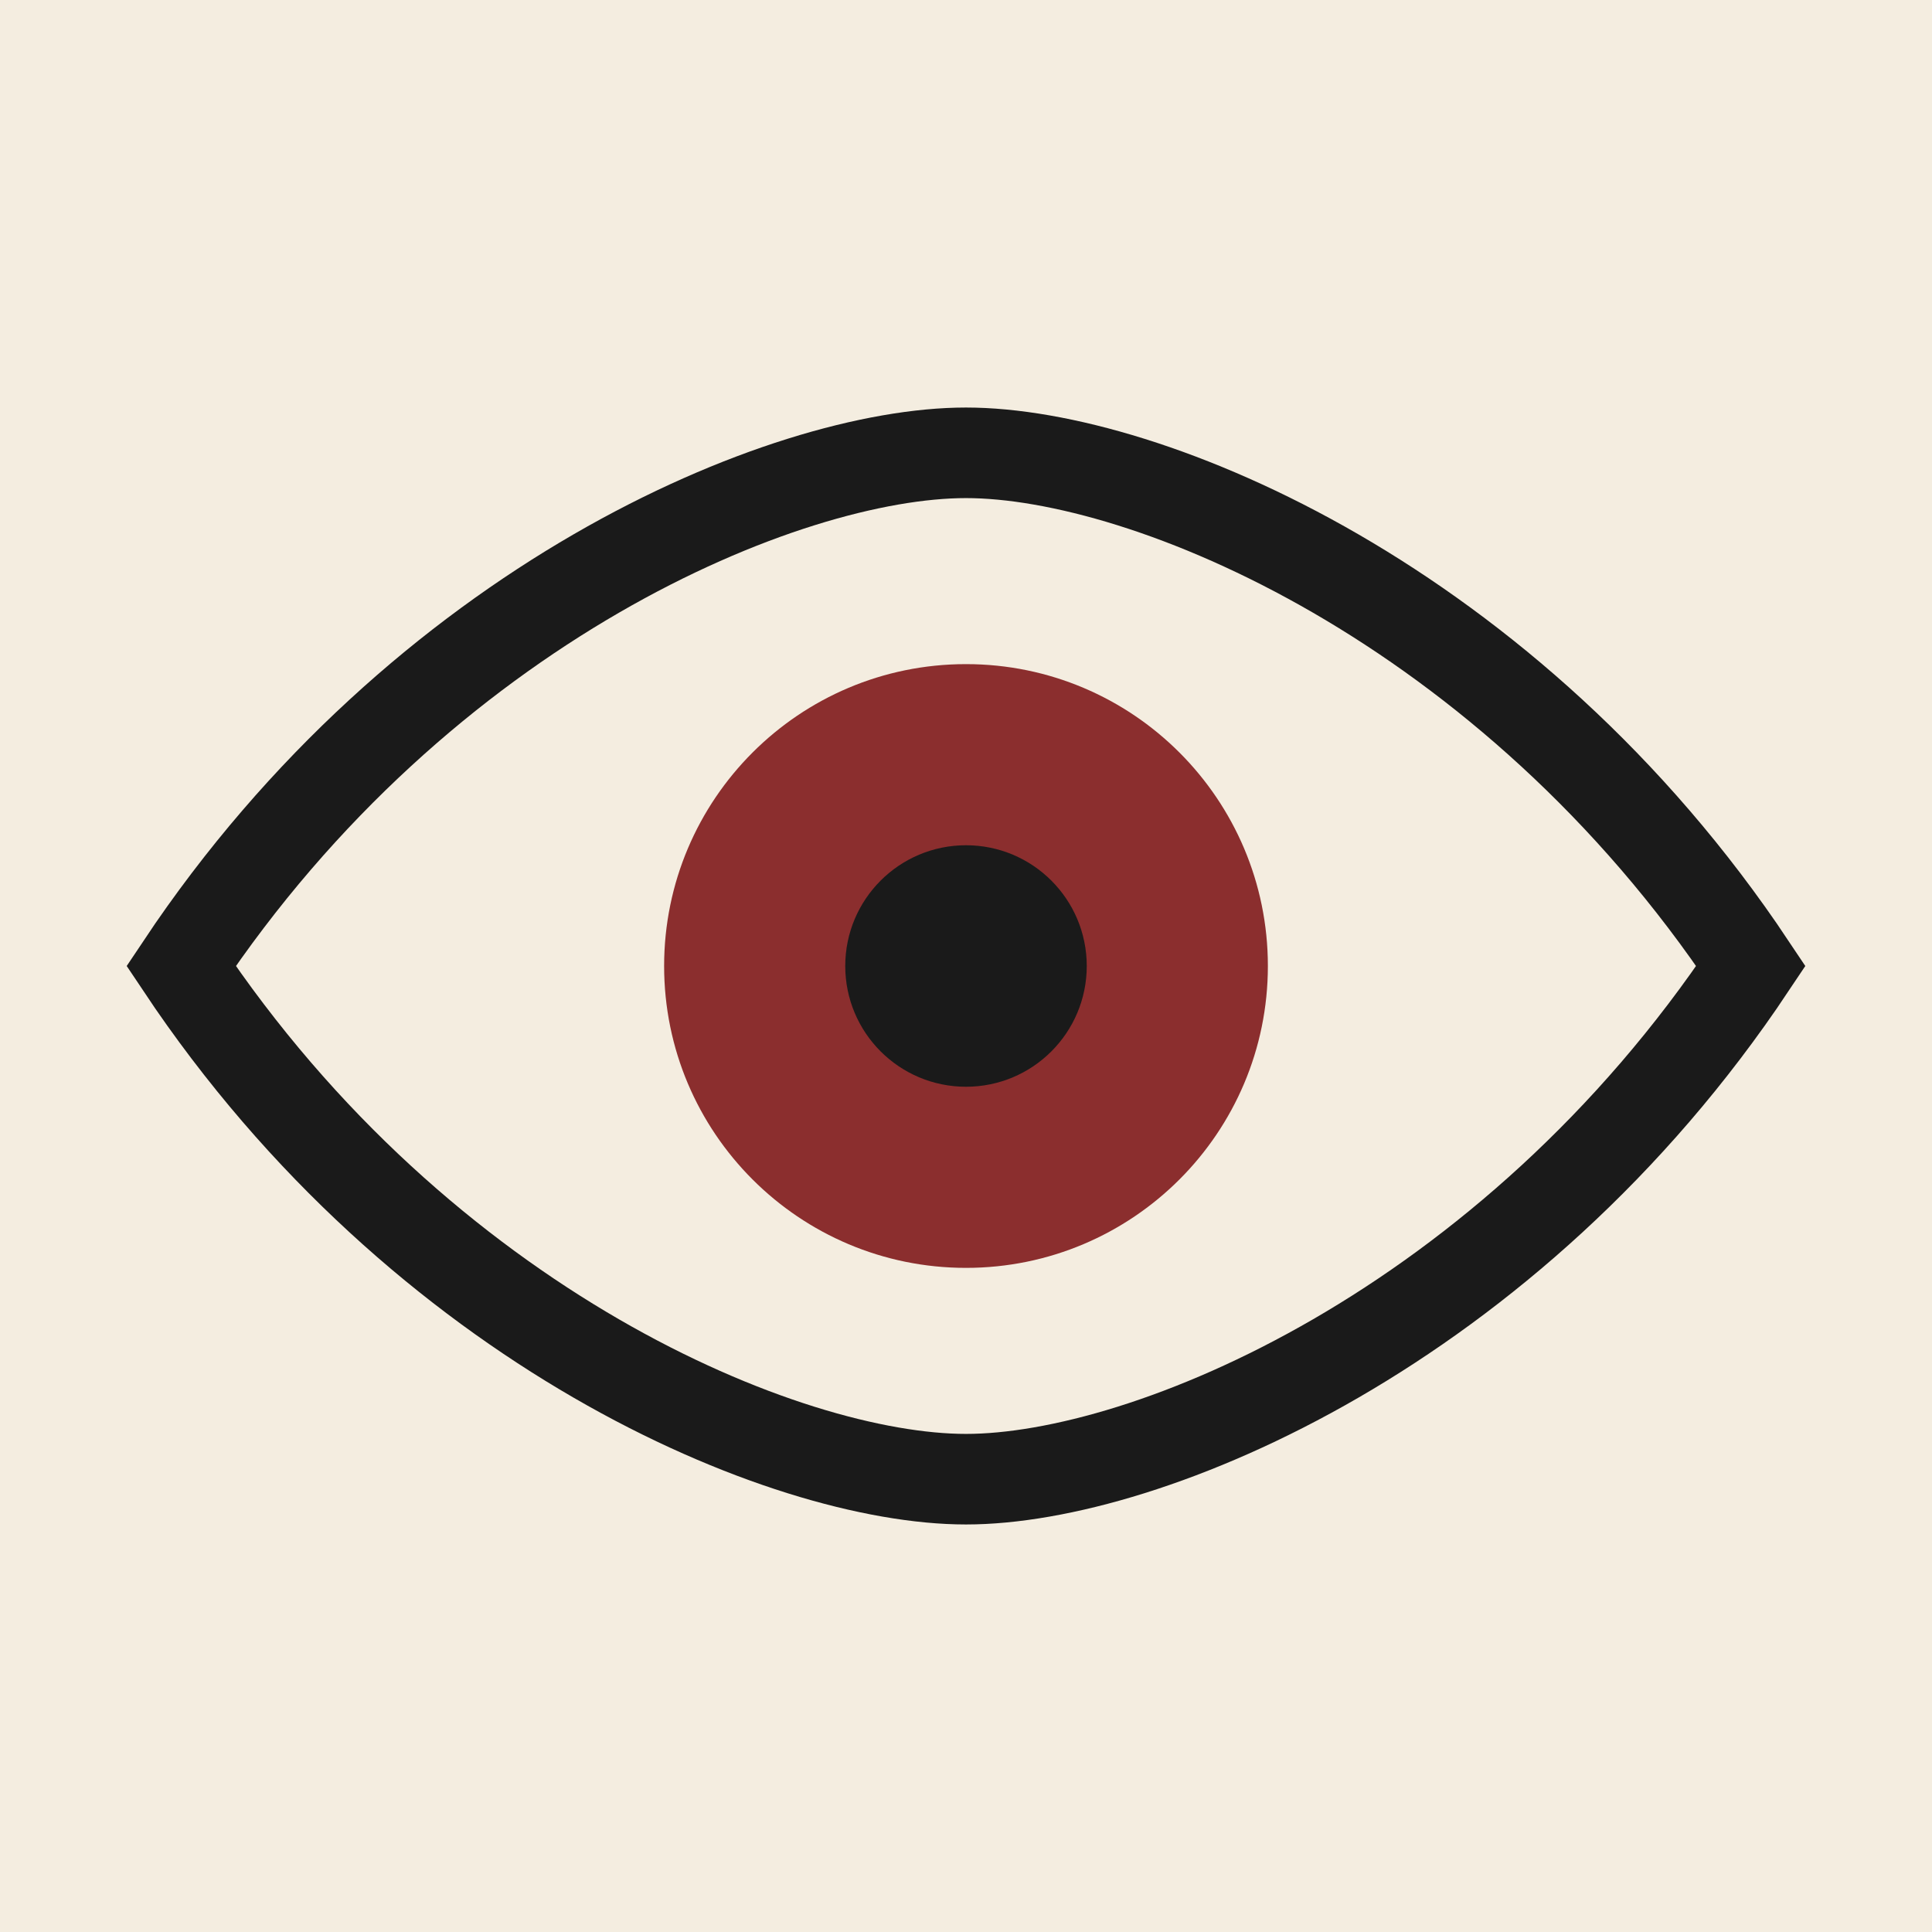
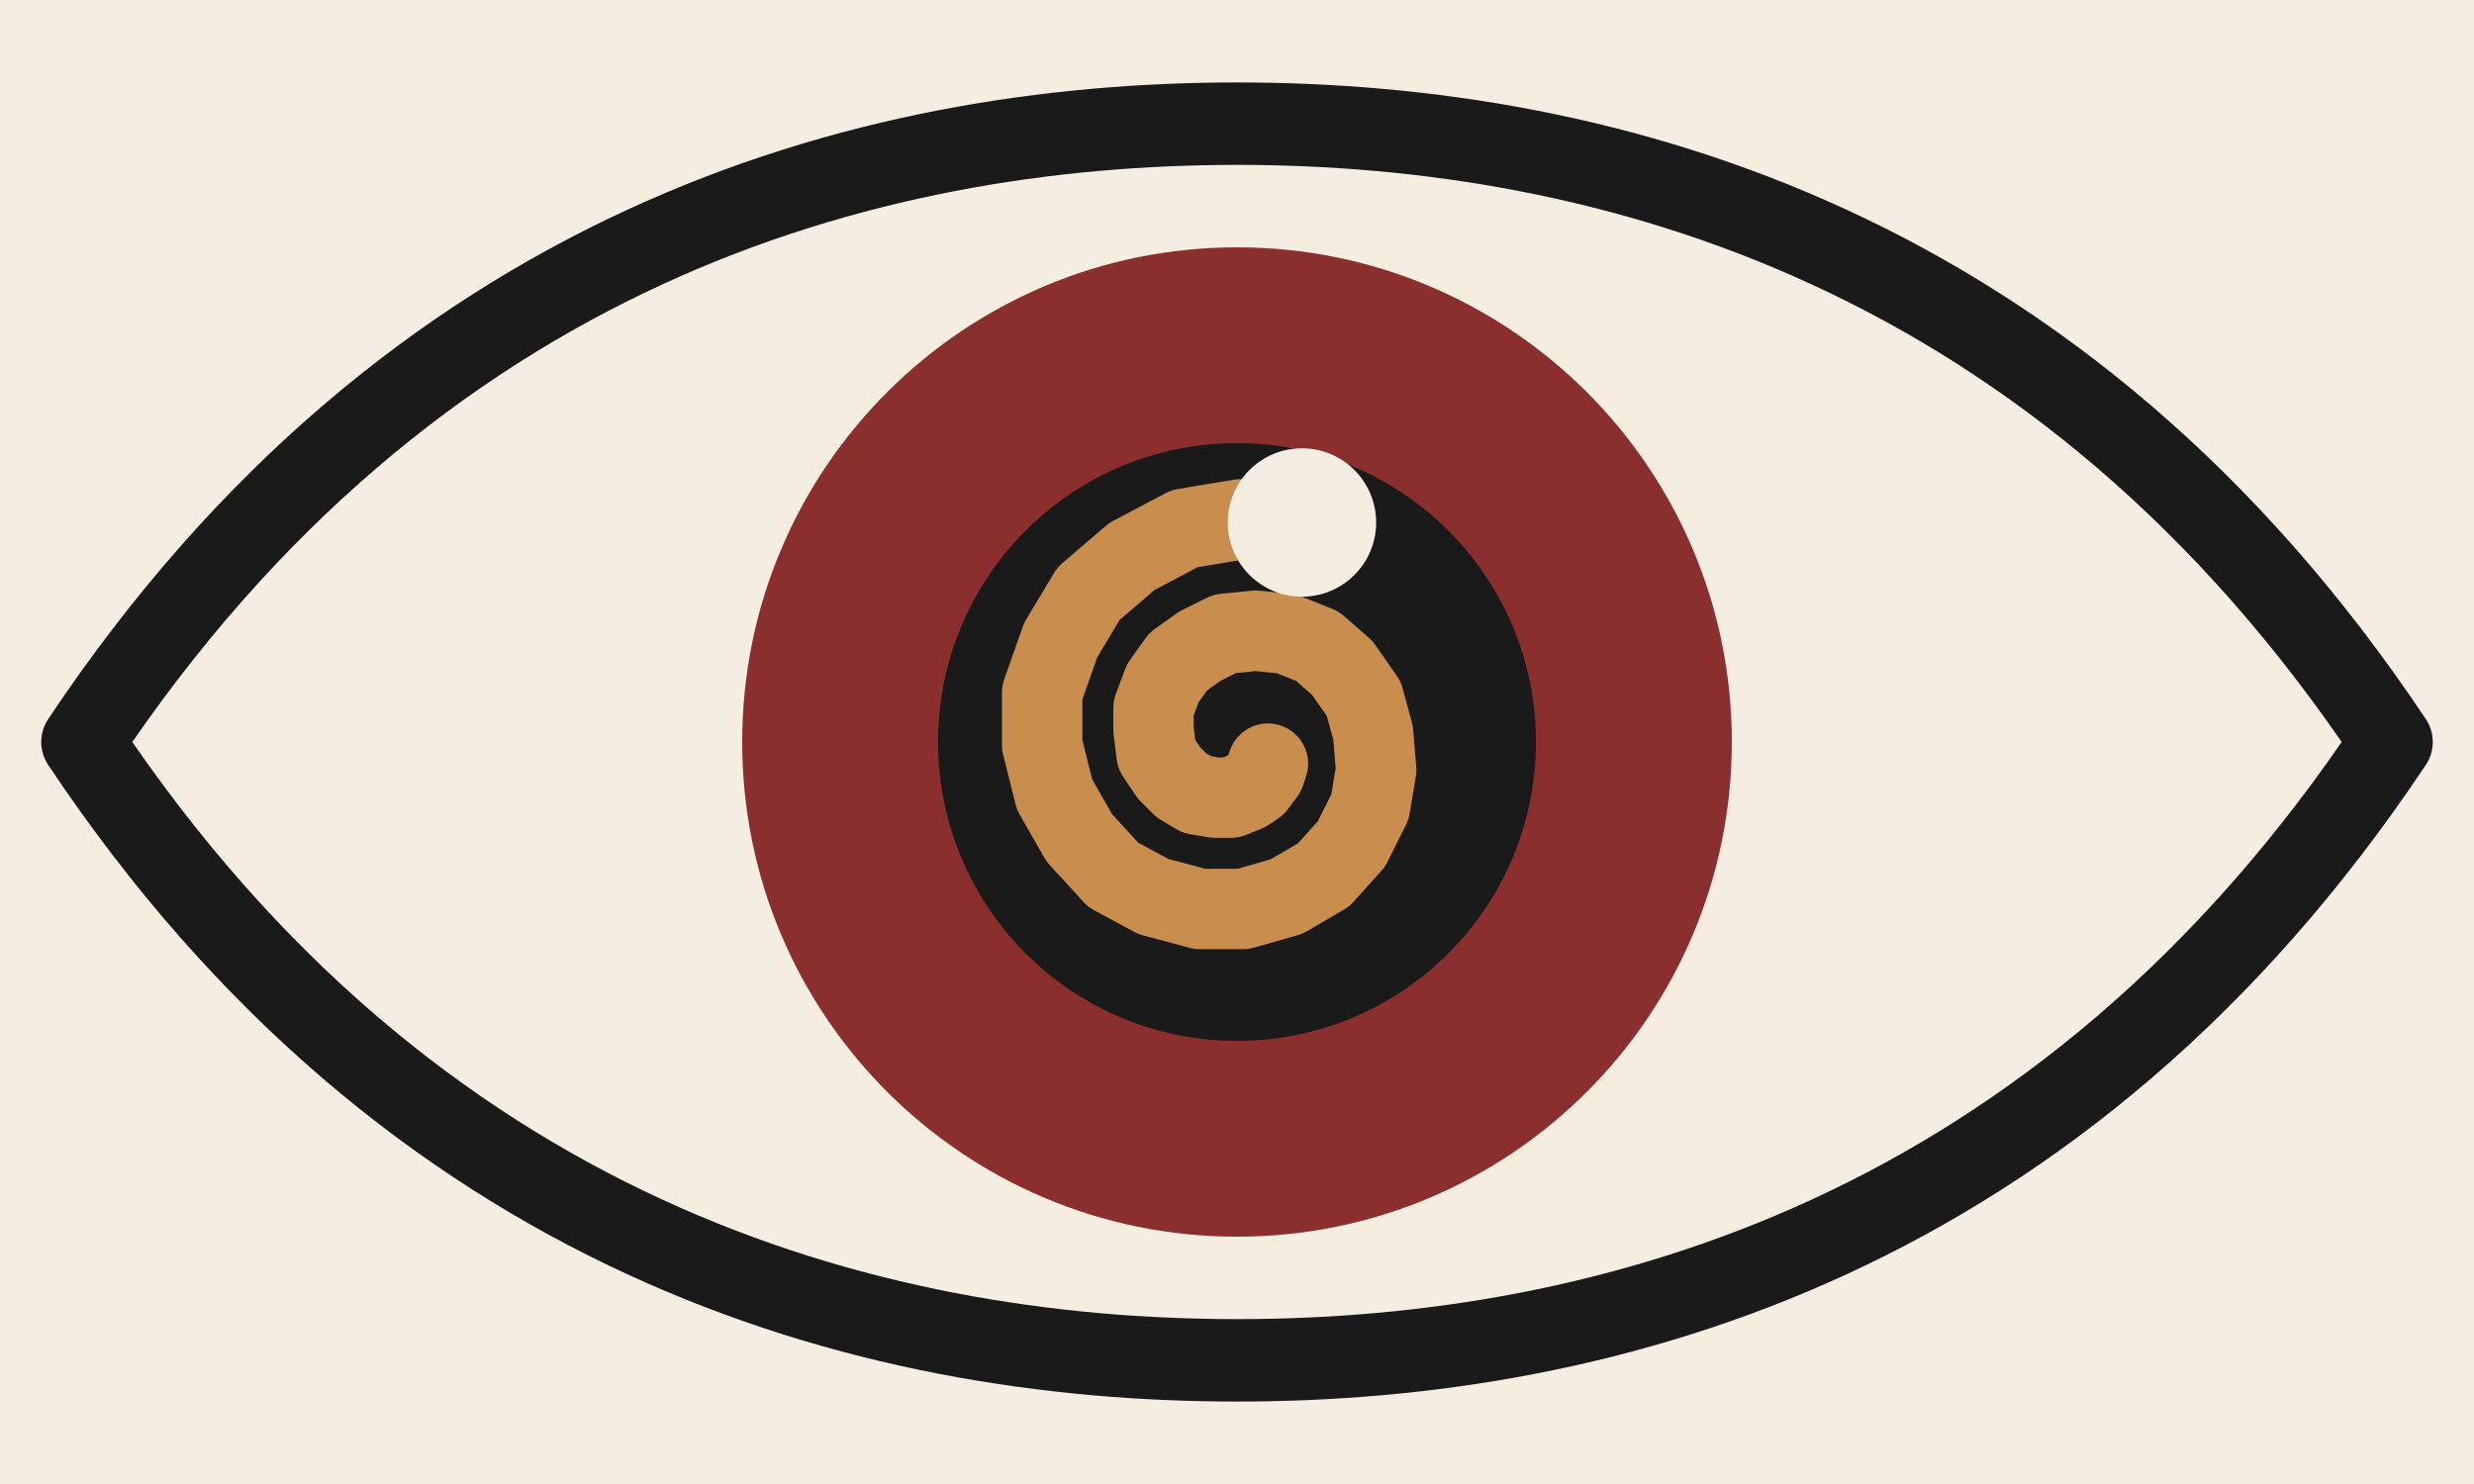
- <svg xmlns="http://www.w3.org/2000/svg" viewBox="0 0 64 64">
-   <rect width="64" height="64" fill="#f4ede0" />
-   <path d="M6 32c8-12 20-17 26-17s18 5 26 17c-8 12-20 17-26 17S14 44 6 32z" fill="none" stroke="#1a1a1a" stroke-width="3" />
-   <circle cx="32" cy="32" r="10" fill="#8b2e2e" />
-   <circle cx="32" cy="32" r="4" fill="#1a1a1a" />
+ <svg xmlns="http://www.w3.org/2000/svg" viewBox="0 0 120 72">
+   <rect width="120" height="72" fill="#f4ede0" />
+   <path d="M4 36C20 12 42 6 60 6s40 6 56 30C100 60 78 66 60 66S20 60 4 36z" fill="none" stroke="#1a1a1a" stroke-width="4" stroke-linejoin="round" />
+   <circle cx="60" cy="36" r="24" fill="#8b2e2e" />
+   <circle cx="60" cy="36" r="14.5" fill="#1a1a1a" />
+   <g transform="translate(60 36) scale(1.5) translate(-60 -36)">
+     <path d="M61.0 36.7 L60.9 37.0 L60.6 37.4 L60.3 37.6 L59.8 37.8 L59.3 37.8 L58.7 37.7 L58.2 37.4 L57.8 37.0 L57.4 36.4 L57.3 35.6 L57.3 34.9 L57.6 34.1 L58.1 33.4 L58.8 32.9 L59.6 32.5 L60.6 32.4 L61.6 32.5 L62.6 32.9 L63.4 33.6 L64.1 34.6 L64.4 35.7 L64.5 36.9 L64.3 38.1 L63.7 39.3 L62.8 40.3 L61.6 41.0 L60.2 41.4 L58.8 41.4 L57.3 41.0 L56.0 40.3 L54.9 39.1 L54.1 37.7 L53.7 36.1 L53.7 34.4 L54.3 32.7 L55.2 31.2 L56.6 30.0 L58.3 29.1 L60.1 28.8 L62.1 28.9" fill="none" stroke="#c98d4e" stroke-width="2.6" stroke-linecap="round" stroke-linejoin="round" />
+     <circle cx="62.1" cy="28.9" r="2.4" fill="#f4ede0" />
+   </g>
</svg>
